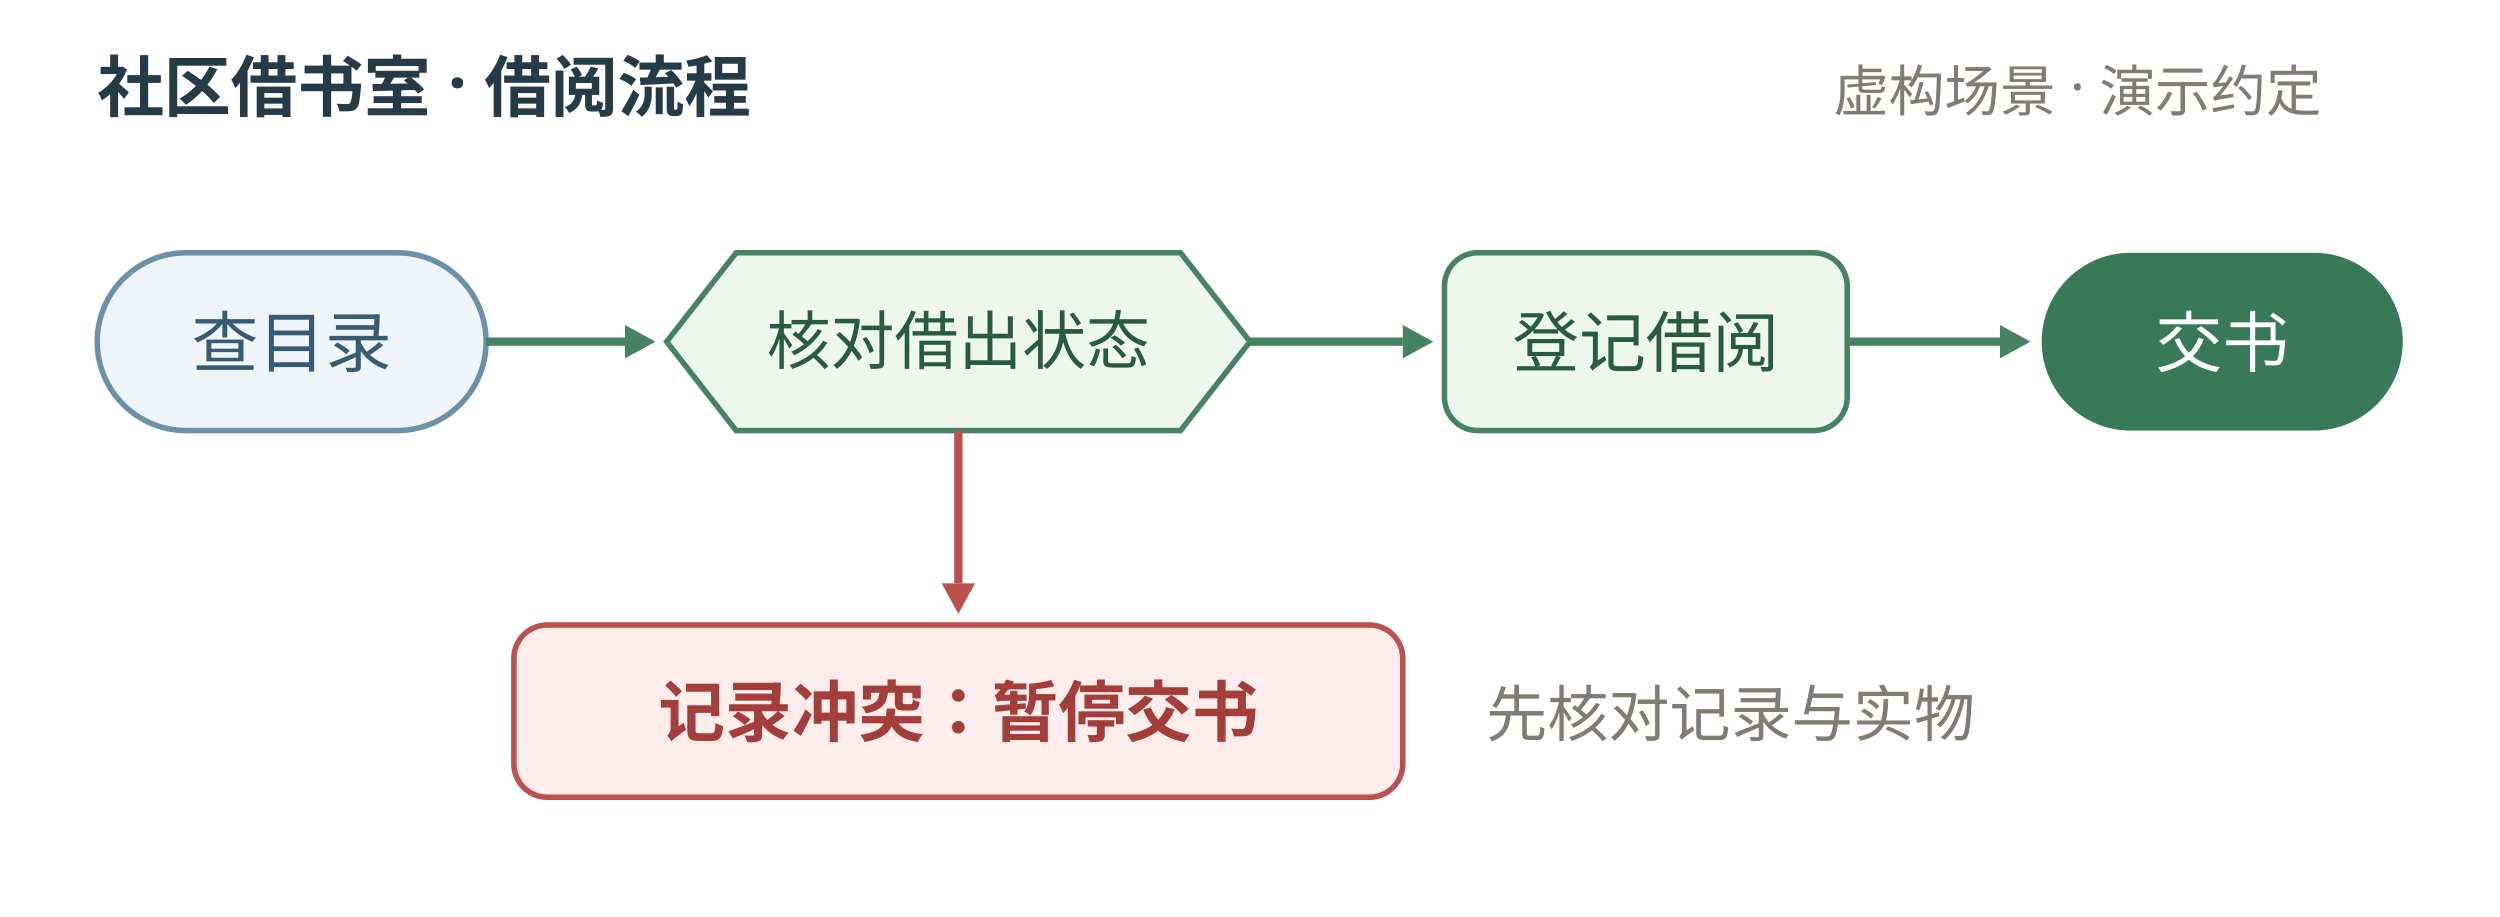
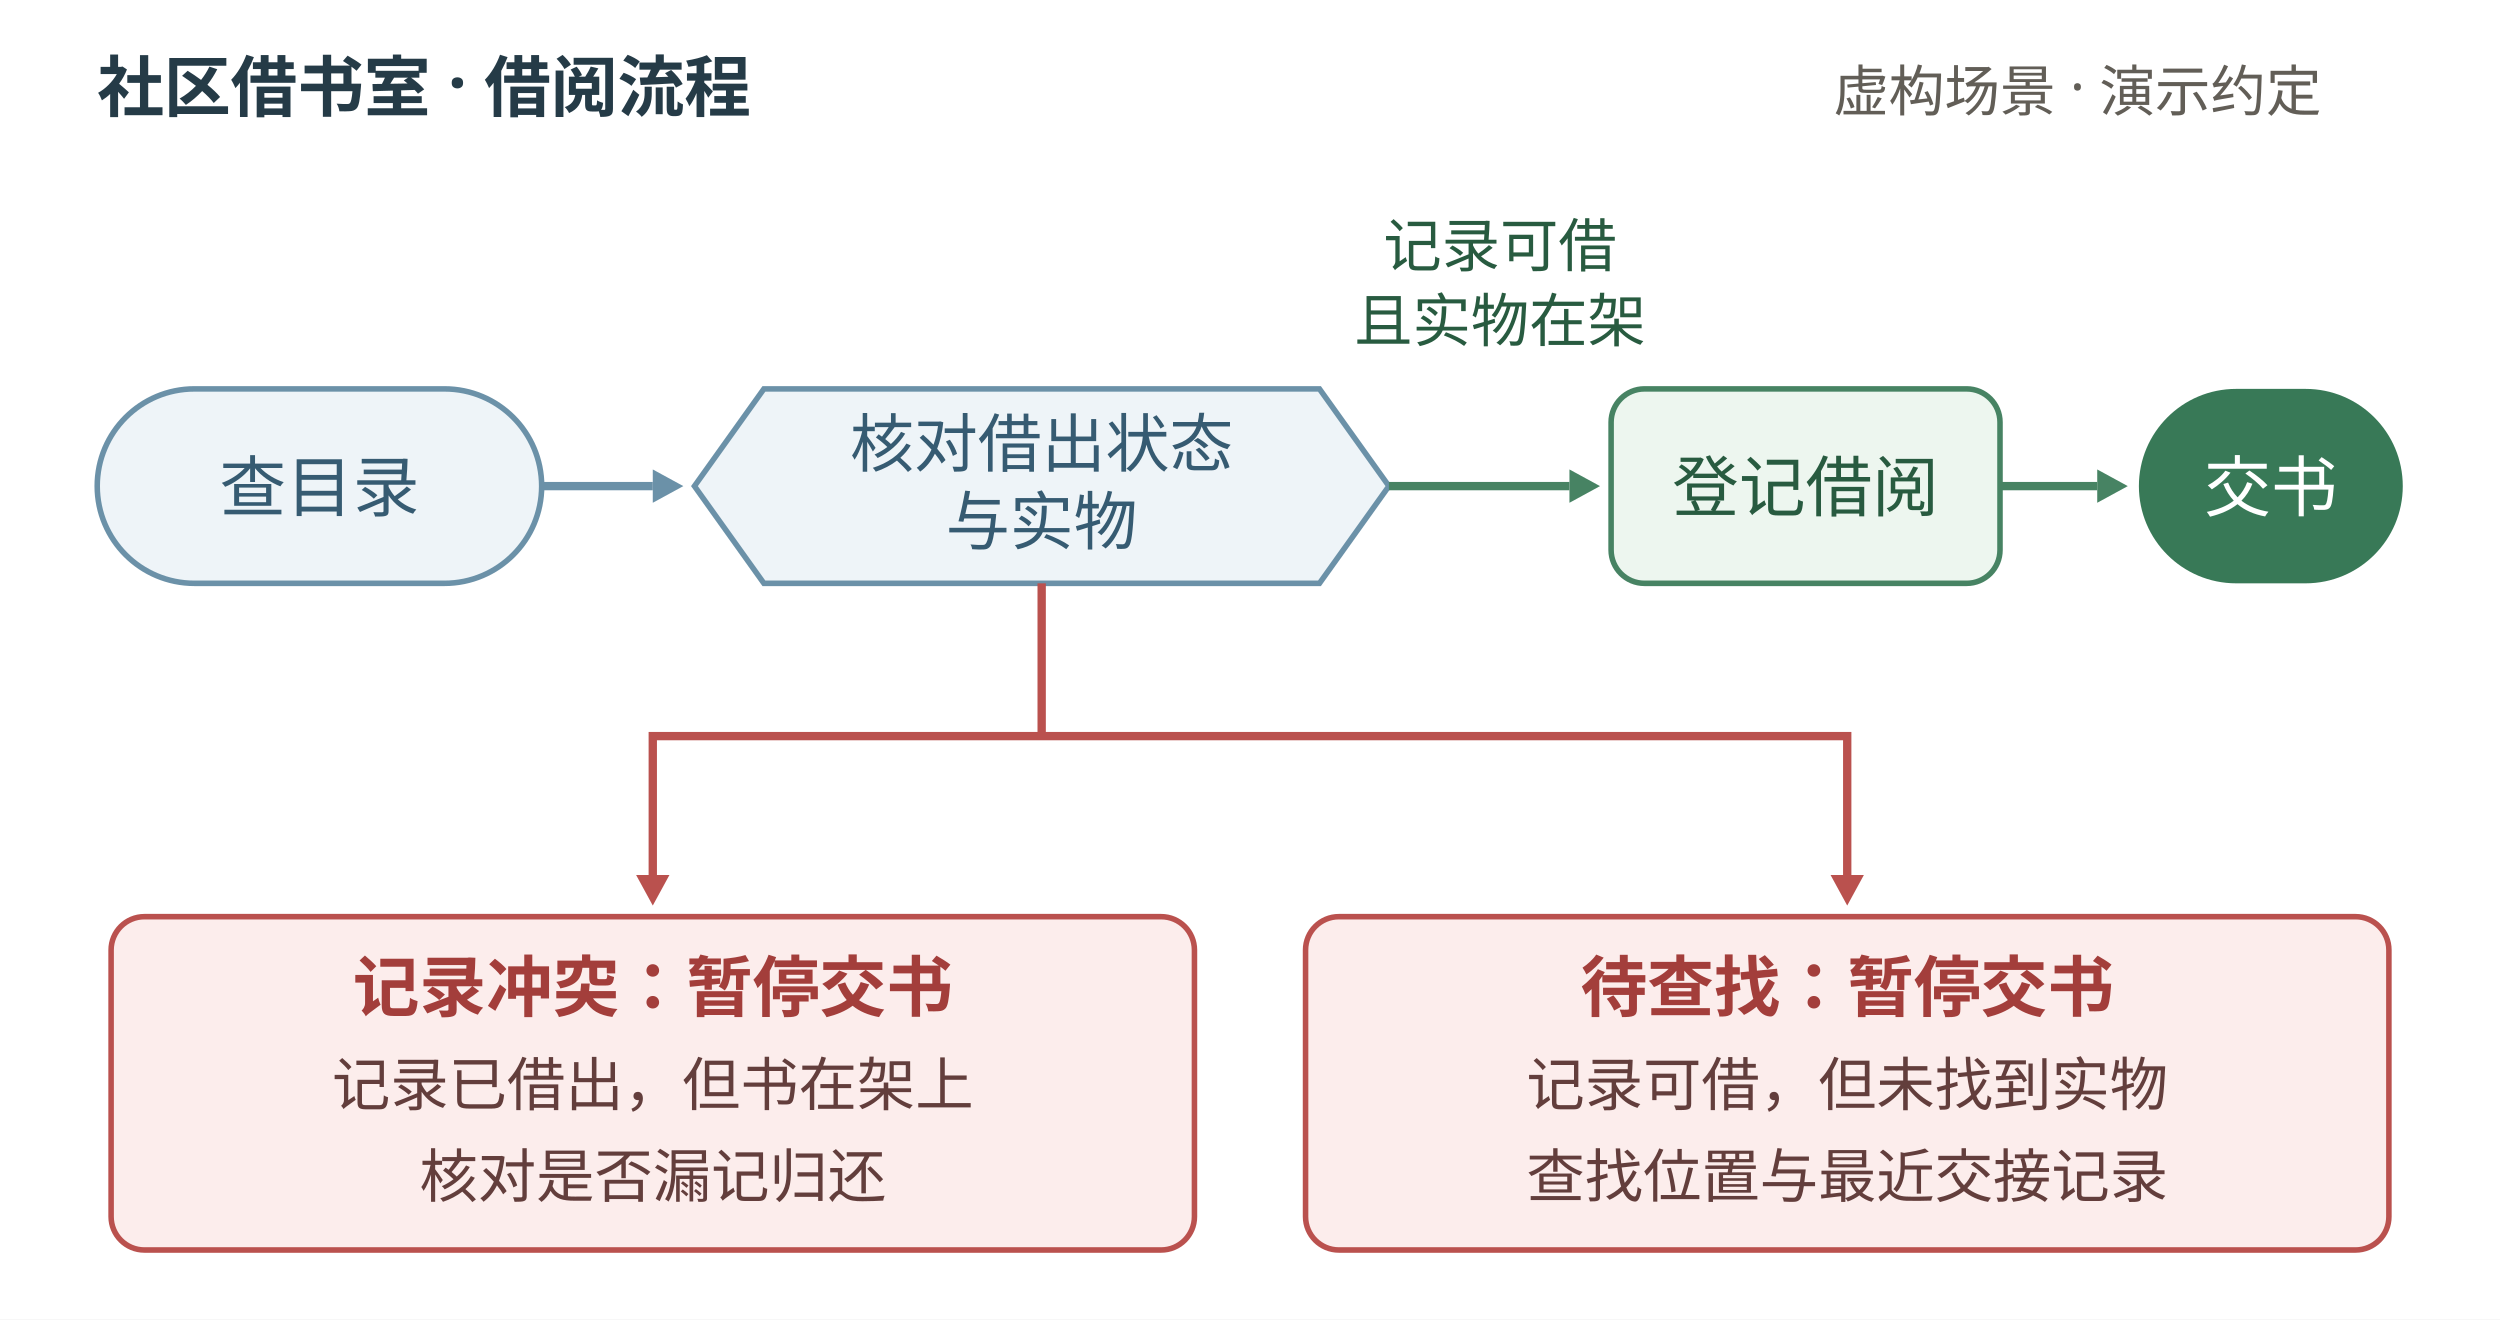
- <svg xmlns="http://www.w3.org/2000/svg" width="900" height="330" viewBox="0 0 900 330">
-   <rect x="0" y="0" width="900" height="330" fill="#FFFFFF" />
+ <svg xmlns="http://www.w3.org/2000/svg" width="900" height="475" viewBox="0 0 900 475" role="img" aria-labelledby="title desc">
+   <rect width="900" height="475" fill="#FFFFFF" />
  <g font-family="Noto Sans SC, PingFang SC, sans-serif">
    <text x="35" y="40" font-size="24" font-weight="600" fill="#253B47">社区借书室 · 借阅流程</text>
-     <text x="660" y="40" font-size="20" fill="#807B73">虚构场景 · 演示约定</text>
-     <rect x="35" y="91" width="140" height="64" rx="32" fill="#EEF4F8" stroke="#6B91A8" stroke-width="2" />
-     <text x="105" y="132" text-anchor="middle" font-size="24" fill="#365B72">查目录</text>
-     <polygon points="265,91 425,91 450,123 425,155 265,155 240,123" fill="#EDF6EF" stroke="#478363" stroke-width="2" />
-     <text x="345" y="131" text-anchor="middle" font-size="23" fill="#285B40">核对借出状态</text>
-     <rect x="520" y="91" width="145" height="64" rx="12" fill="#EDF6EF" stroke="#478363" stroke-width="2" />
-     <text x="592.5" y="132" text-anchor="middle" font-size="24" fill="#285B40">登记借阅</text>
-     <rect x="735" y="91" width="130" height="64" rx="32" fill="#387957" />
-     <text x="800" y="132" text-anchor="middle" font-size="24" fill="#FFFFFF">交书</text>
-     <path d="M175 123 H225 M450 123 H505 M665 123 H720" fill="none" stroke="#478363" stroke-width="3" />
-     <polygon points="225,117 236,123 225,129" fill="#478363" />
-     <polygon points="505,117 516,123 505,129" fill="#478363" />
-     <polygon points="720,117 731,123 720,129" fill="#478363" />
-     <path d="M345 155 V210" fill="none" stroke="#BA514E" stroke-width="3" />
-     <polygon points="339,210 345,221 351,210" fill="#BA514E" />
-     <rect x="185" y="225" width="320" height="62" rx="12" fill="#FCEDEC" stroke="#BA514E" stroke-width="2" />
-     <text x="345" y="265" text-anchor="middle" font-size="24" font-weight="600" fill="#A33E3B">记录冲突：暂停交书</text>
-     <text x="535" y="265" font-size="22" fill="#807B73">先核对记录与实物</text>
+     <text x="660" y="40" font-size="20" fill="#625E57">虚构场景 · 演示约定</text>
+     <rect x="35" y="140" width="160" height="70" rx="35" fill="#EEF4F8" stroke="#6B91A8" stroke-width="2" />
+     <text x="115" y="184" text-anchor="middle" font-size="24" fill="#365B72">查目录</text>
+     <polygon points="275,140 475,140 500,175 475,210 275,210 250,175" fill="#EEF4F8" stroke="#6B91A8" stroke-width="2" />
+     <text x="375" y="168" text-anchor="middle" font-size="23" fill="#365B72">核对借出状态</text>
+     <text x="375" y="196" text-anchor="middle" font-size="23" fill="#365B72">与实物</text>
+     <text x="540" y="96" text-anchor="middle" font-size="21" fill="#285B40">记录可借</text>
+     <text x="540" y="123" text-anchor="middle" font-size="21" fill="#285B40">且实物在架</text>
+     <rect x="580" y="140" width="140" height="70" rx="12" fill="#EDF6EF" stroke="#478363" stroke-width="2" />
+     <text x="650" y="184" text-anchor="middle" font-size="24" fill="#285B40">登记借阅</text>
+     <rect x="770" y="140" width="95" height="70" rx="35" fill="#387957" />
+     <text x="817.5" y="184" text-anchor="middle" font-size="24" fill="#FFFFFF">交书</text>
+     <path d="M195 175 H235" fill="none" stroke="#6B91A8" stroke-width="3" />
+     <polygon points="235,169 246,175 235,181" fill="#6B91A8" />
+     <path d="M500 175 H565 M720 175 H755" fill="none" stroke="#478363" stroke-width="3" />
+     <polygon points="565,169 576,175 565,181" fill="#478363" />
+     <polygon points="755,169 766,175 755,181" fill="#478363" />
+     <path d="M375 210 V265 M235 315 V265 H665 V315" fill="none" stroke="#BA514E" stroke-width="3" />
+     <polygon points="229,315 235,326 241,315" fill="#BA514E" />
+     <polygon points="659,315 665,326 671,315" fill="#BA514E" />
+     <rect x="40" y="330" width="390" height="120" rx="12" fill="#FCEDEC" stroke="#BA514E" stroke-width="2" />
+     <text x="235" y="364" text-anchor="middle" font-size="24" font-weight="600" fill="#A33E3B">记录冲突：暂停交书</text>
+     <text x="235" y="398" text-anchor="middle" font-size="21" fill="#633E3C">记录已借出，但书在架上</text>
+     <text x="235" y="431" text-anchor="middle" font-size="21" fill="#633E3C">核对是否漏记归还</text>
+     <rect x="470" y="330" width="390" height="120" rx="12" fill="#FCEDEC" stroke="#BA514E" stroke-width="2" />
+     <text x="665" y="364" text-anchor="middle" font-size="24" font-weight="600" fill="#A33E3B">待查找：暂停交书</text>
+     <text x="665" y="398" text-anchor="middle" font-size="21" fill="#633E3C">记录可借，但未找到实物</text>
+     <text x="665" y="431" text-anchor="middle" font-size="21" fill="#633E3C">查找位置与最近交接记录</text>
  </g>
</svg>
